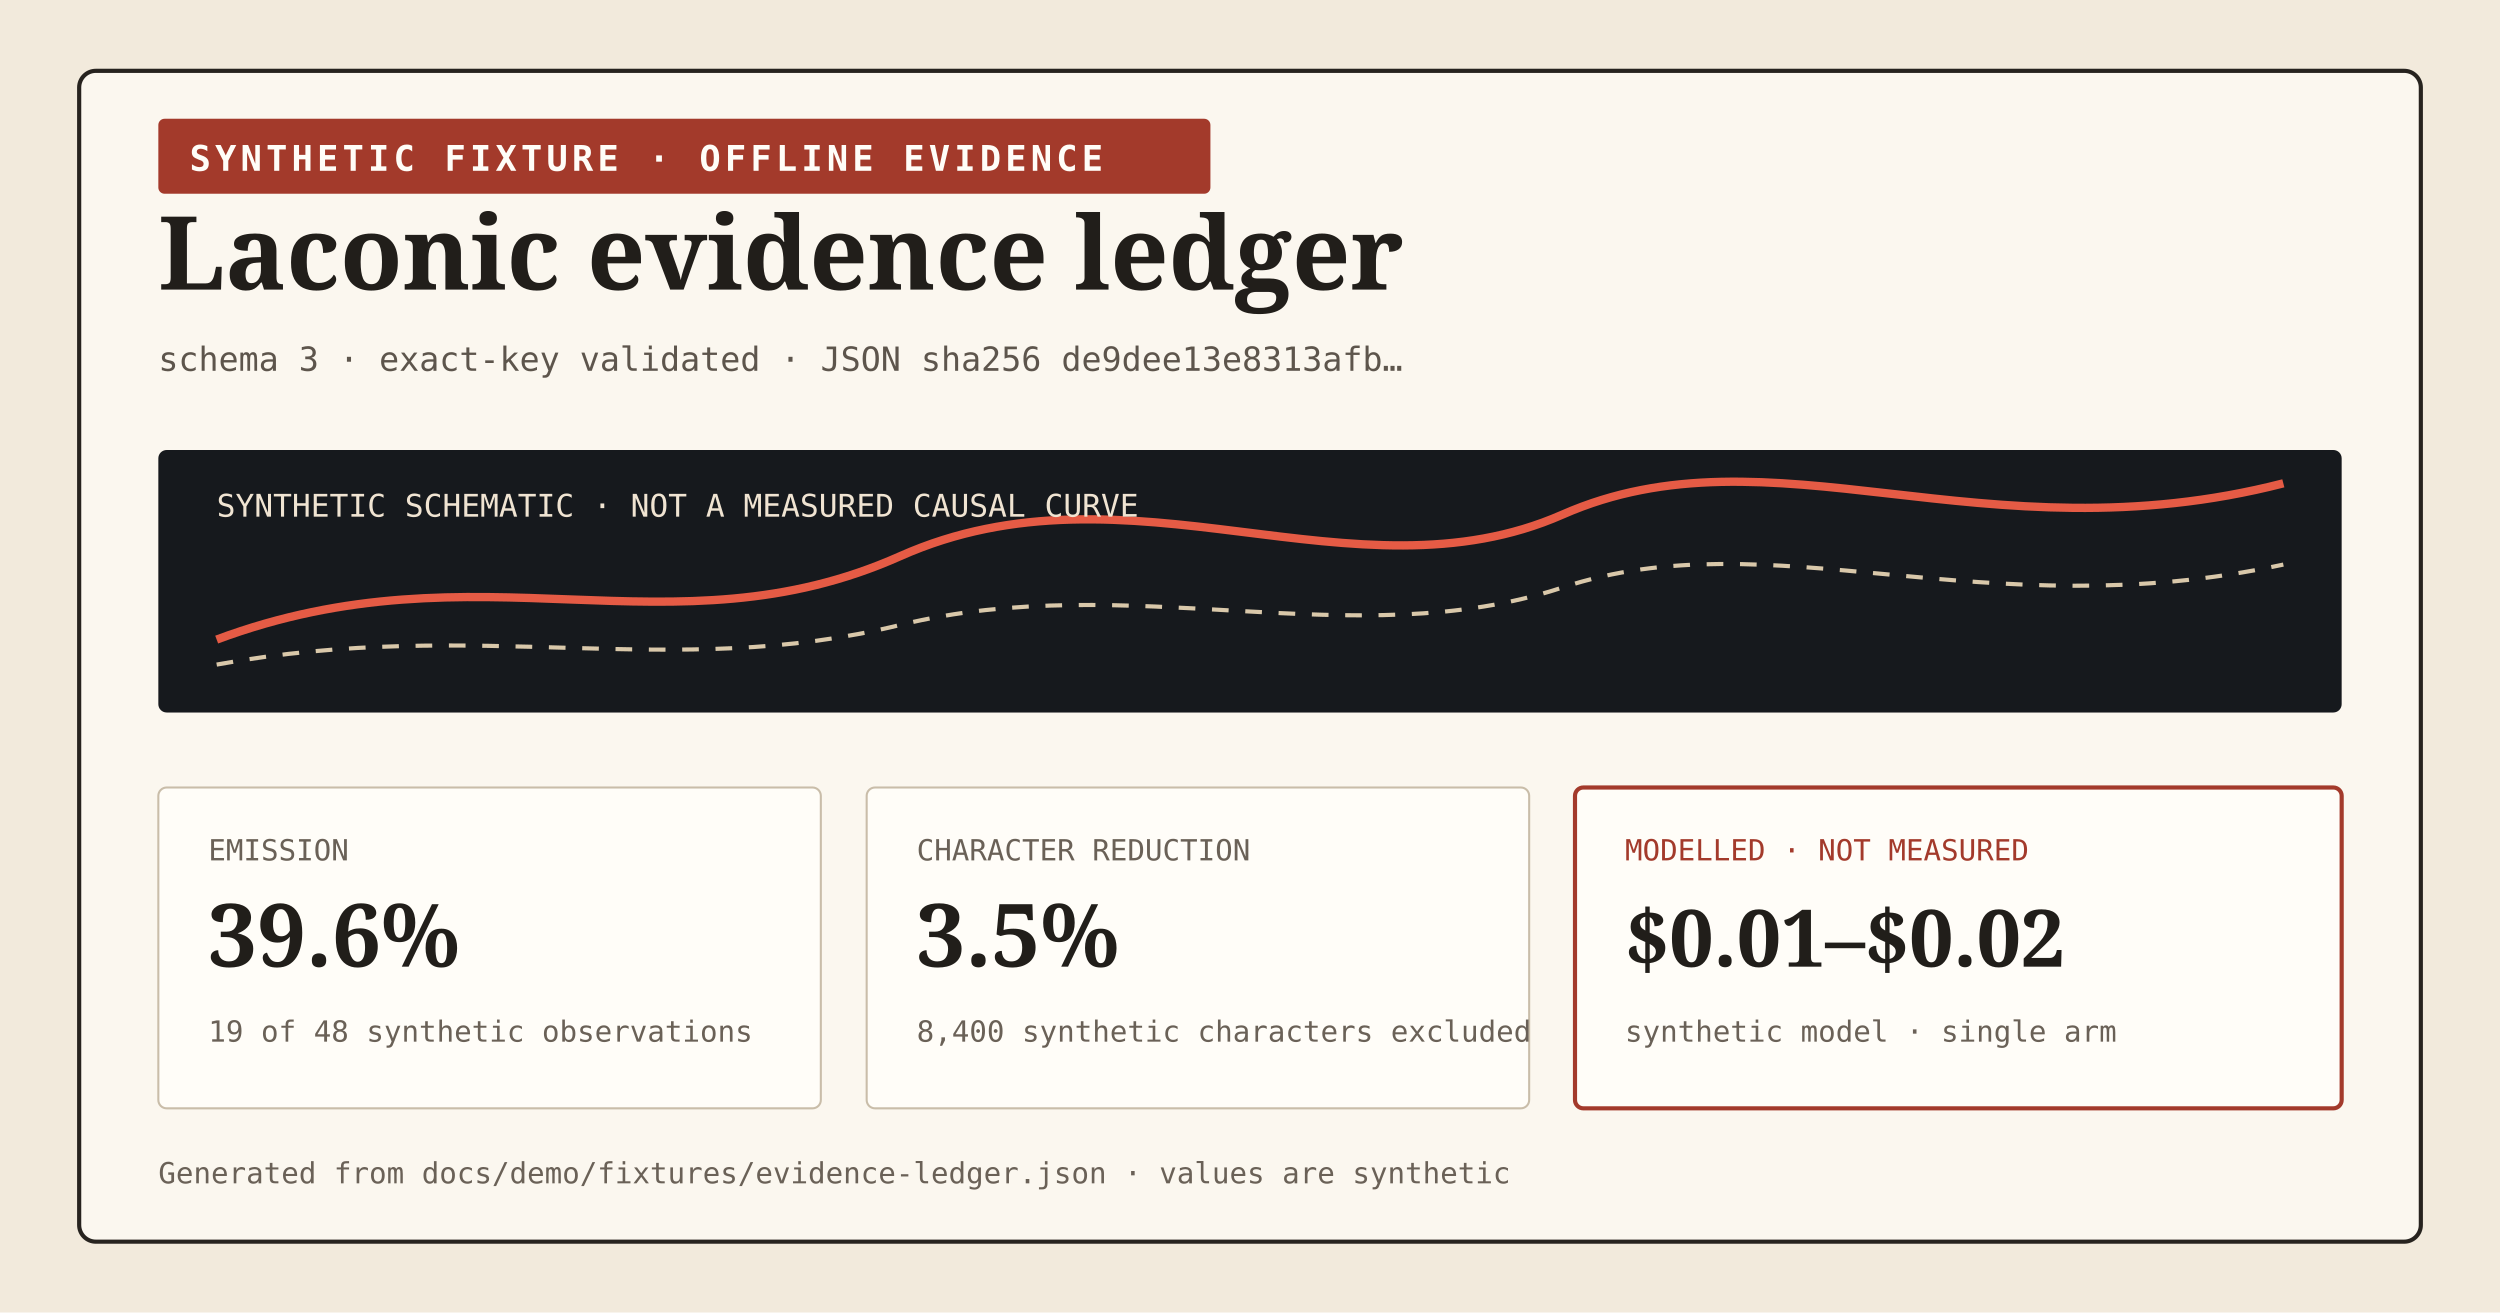
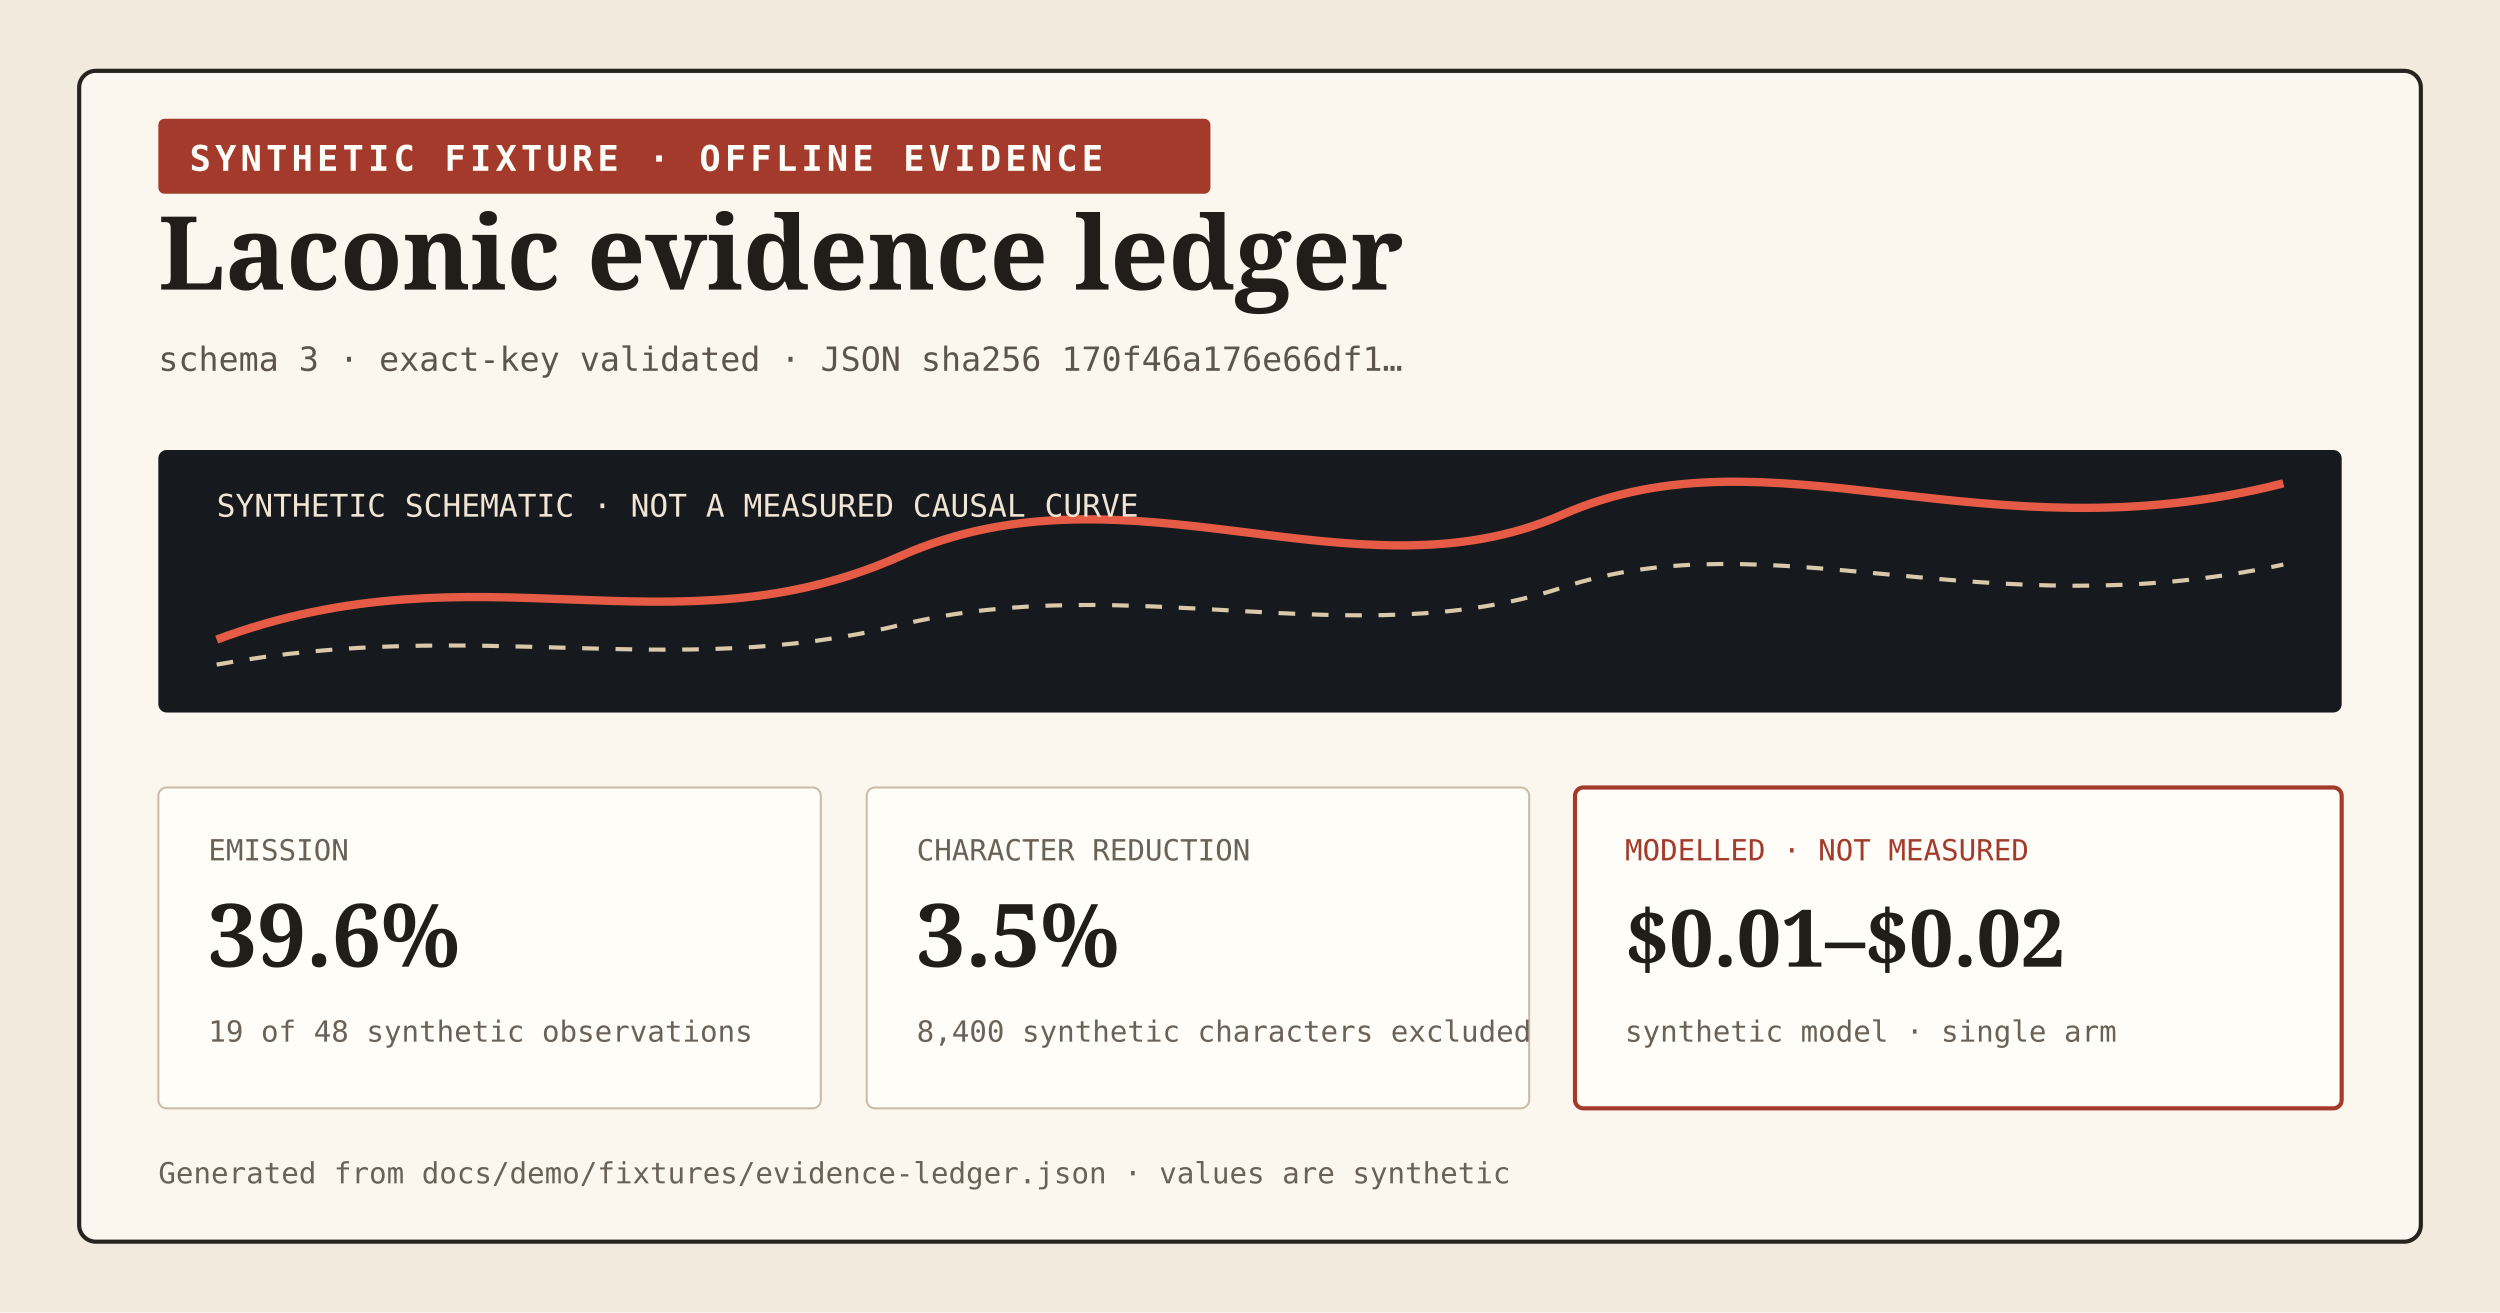
- <svg xmlns="http://www.w3.org/2000/svg" width="1200" height="630" viewBox="0 0 1200 630" role="img" aria-labelledby="title desc" data-basis="modelled_not_measured" data-json-sha256="de9dee13e8313afb161035c01f0afb96fcf9f6bc7436fb4c4d968f794702ce22">
+ <svg xmlns="http://www.w3.org/2000/svg" width="1200" height="630" viewBox="0 0 1200 630" role="img" aria-labelledby="title desc" data-basis="modelled_not_measured" data-json-sha256="170f46a176e66df1a16e79f0bd876aaffb7a5067249ac6702075476e67d1c076">
  <rect width="1200" height="630" fill="#f2eadc" />
  <rect x="38" y="34" width="1124" height="562" rx="8" fill="#fbf7ef" stroke="#27231f" stroke-width="2" />
  <rect x="76" y="57" width="505" height="36" rx="3" fill="#a33a2b" />
  <text x="91" y="82" fill="#fffdf8" font-family="ui-monospace, monospace" font-size="17" font-weight="700" letter-spacing="2">SYNTHETIC FIXTURE · OFFLINE EVIDENCE</text>
  <text x="76" y="139" fill="#211e1a" font-family="Georgia, serif" font-size="49" font-weight="700">Laconic evidence ledger</text>
-   <text x="76" y="178" fill="#5d554c" font-family="ui-monospace, monospace" font-size="16">schema 3 · exact-key validated · JSON sha256 de9dee13e8313afb…</text>
+   <text x="76" y="178" fill="#5d554c" font-family="ui-monospace, monospace" font-size="16">schema 3 · exact-key validated · JSON sha256 170f46a176e66df1…</text>
  <rect x="76" y="216" width="1048" height="126" rx="4" fill="#16191d" />
  <path d="M104 307 C230 260 322 316 432 267 S650 291 750 247 S952 269 1096 232" fill="none" stroke="#e55b45" stroke-width="4" />
  <path d="M104 319 C230 296 322 327 432 300 S650 315 750 282 S952 302 1096 271" fill="none" stroke="#d9c8aa" stroke-width="2" stroke-dasharray="8 8" />
  <text x="104" y="248" fill="#f0e4d2" font-family="ui-monospace, monospace" font-size="15">SYNTHETIC SCHEMATIC · NOT A MEASURED CAUSAL CURVE</text>
  <g transform="translate(76 378)">
    <rect width="318" height="154" rx="4" fill="#fffdf8" stroke="#c9bda9" />
    <text x="24" y="35" fill="#6a6157" font-family="ui-monospace, monospace" font-size="14">EMISSION</text>
    <text x="24" y="86" fill="#211e1a" font-family="Georgia, serif" font-size="42" font-weight="700">39.6%</text>
    <text x="24" y="122" fill="#6a6157" font-family="ui-monospace, monospace" font-size="14">19 of 48 synthetic observations</text>
  </g>
  <g transform="translate(416 378)">
    <rect width="318" height="154" rx="4" fill="#fffdf8" stroke="#c9bda9" />
    <text x="24" y="35" fill="#6a6157" font-family="ui-monospace, monospace" font-size="14">CHARACTER REDUCTION</text>
    <text x="24" y="86" fill="#211e1a" font-family="Georgia, serif" font-size="42" font-weight="700">3.5%</text>
    <text x="24" y="122" fill="#6a6157" font-family="ui-monospace, monospace" font-size="14">8,400 synthetic characters excluded</text>
  </g>
  <g transform="translate(756 378)">
    <rect width="368" height="154" rx="4" fill="#fffdf8" stroke="#a33a2b" stroke-width="2" />
    <text x="24" y="35" fill="#a33a2b" font-family="ui-monospace, monospace" font-size="14">MODELLED · NOT MEASURED</text>
    <text x="24" y="86" fill="#211e1a" font-family="Georgia, serif" font-size="38" font-weight="700">$0.01–$0.02</text>
    <text x="24" y="122" fill="#6a6157" font-family="ui-monospace, monospace" font-size="14">synthetic model · single arm</text>
  </g>
  <text x="76" y="568" fill="#6a6157" font-family="ui-monospace, monospace" font-size="14">Generated from docs/demo/fixtures/evidence-ledger.json · values are synthetic</text>
</svg>
